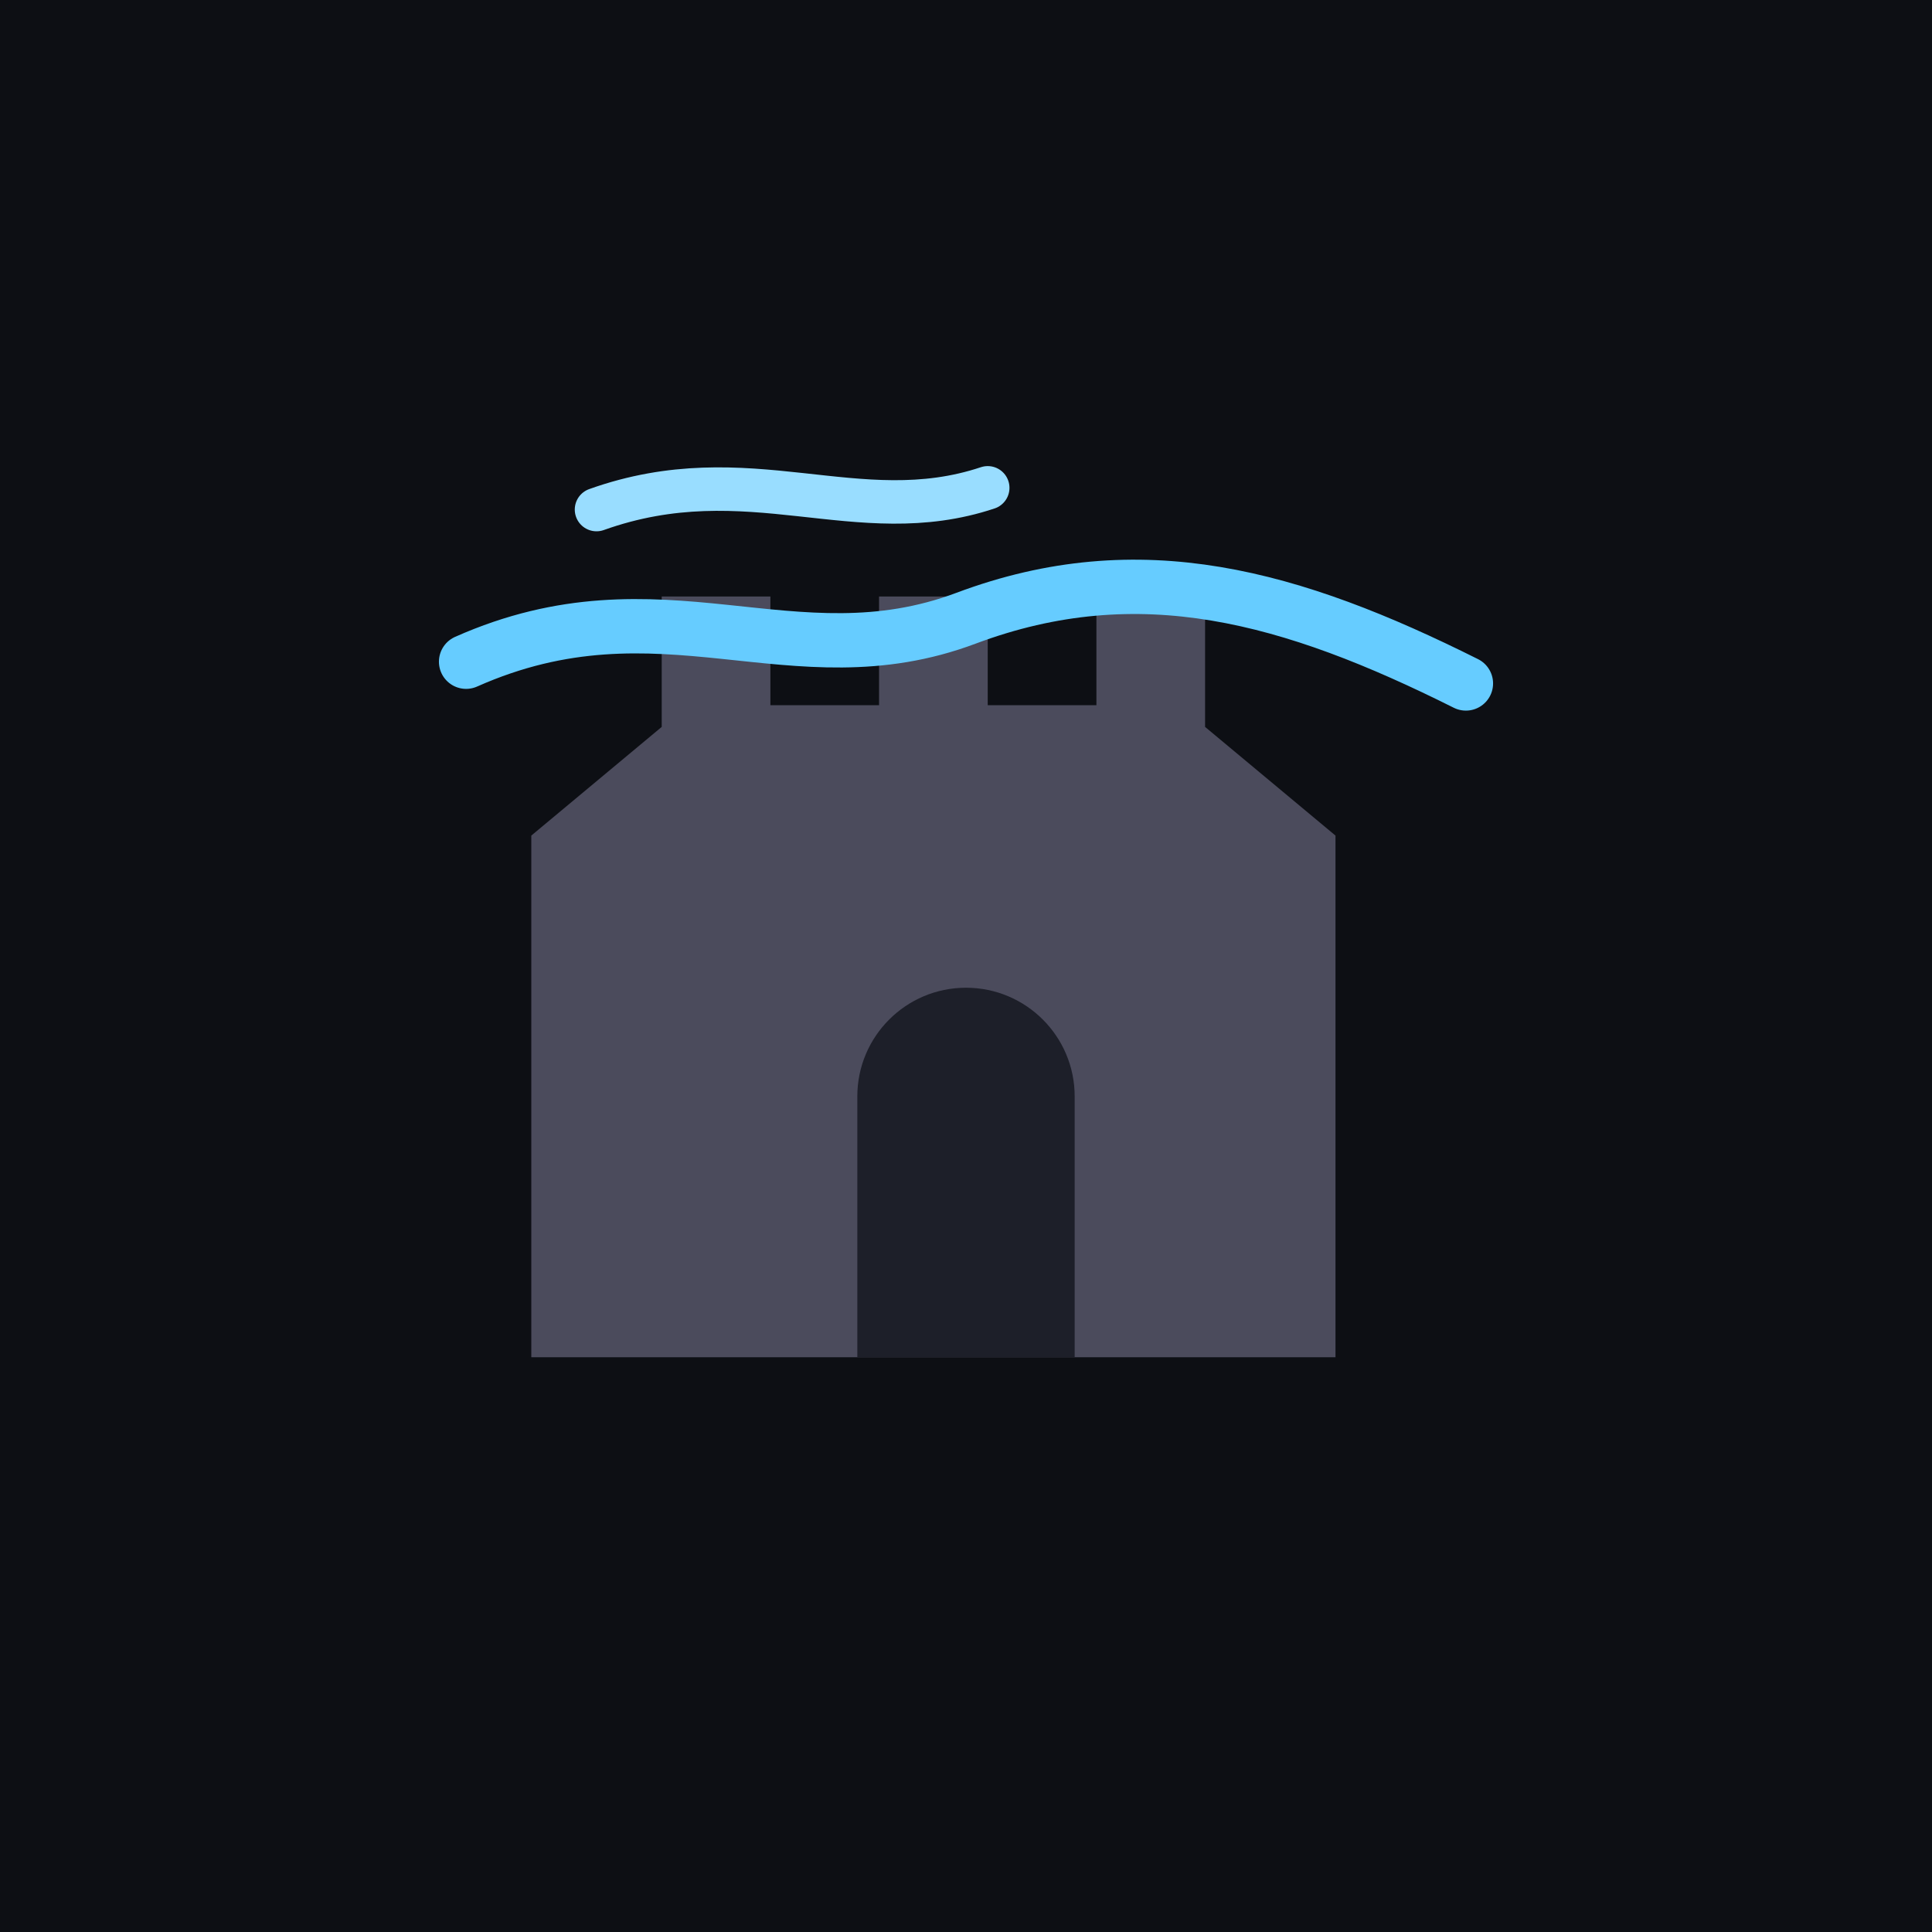
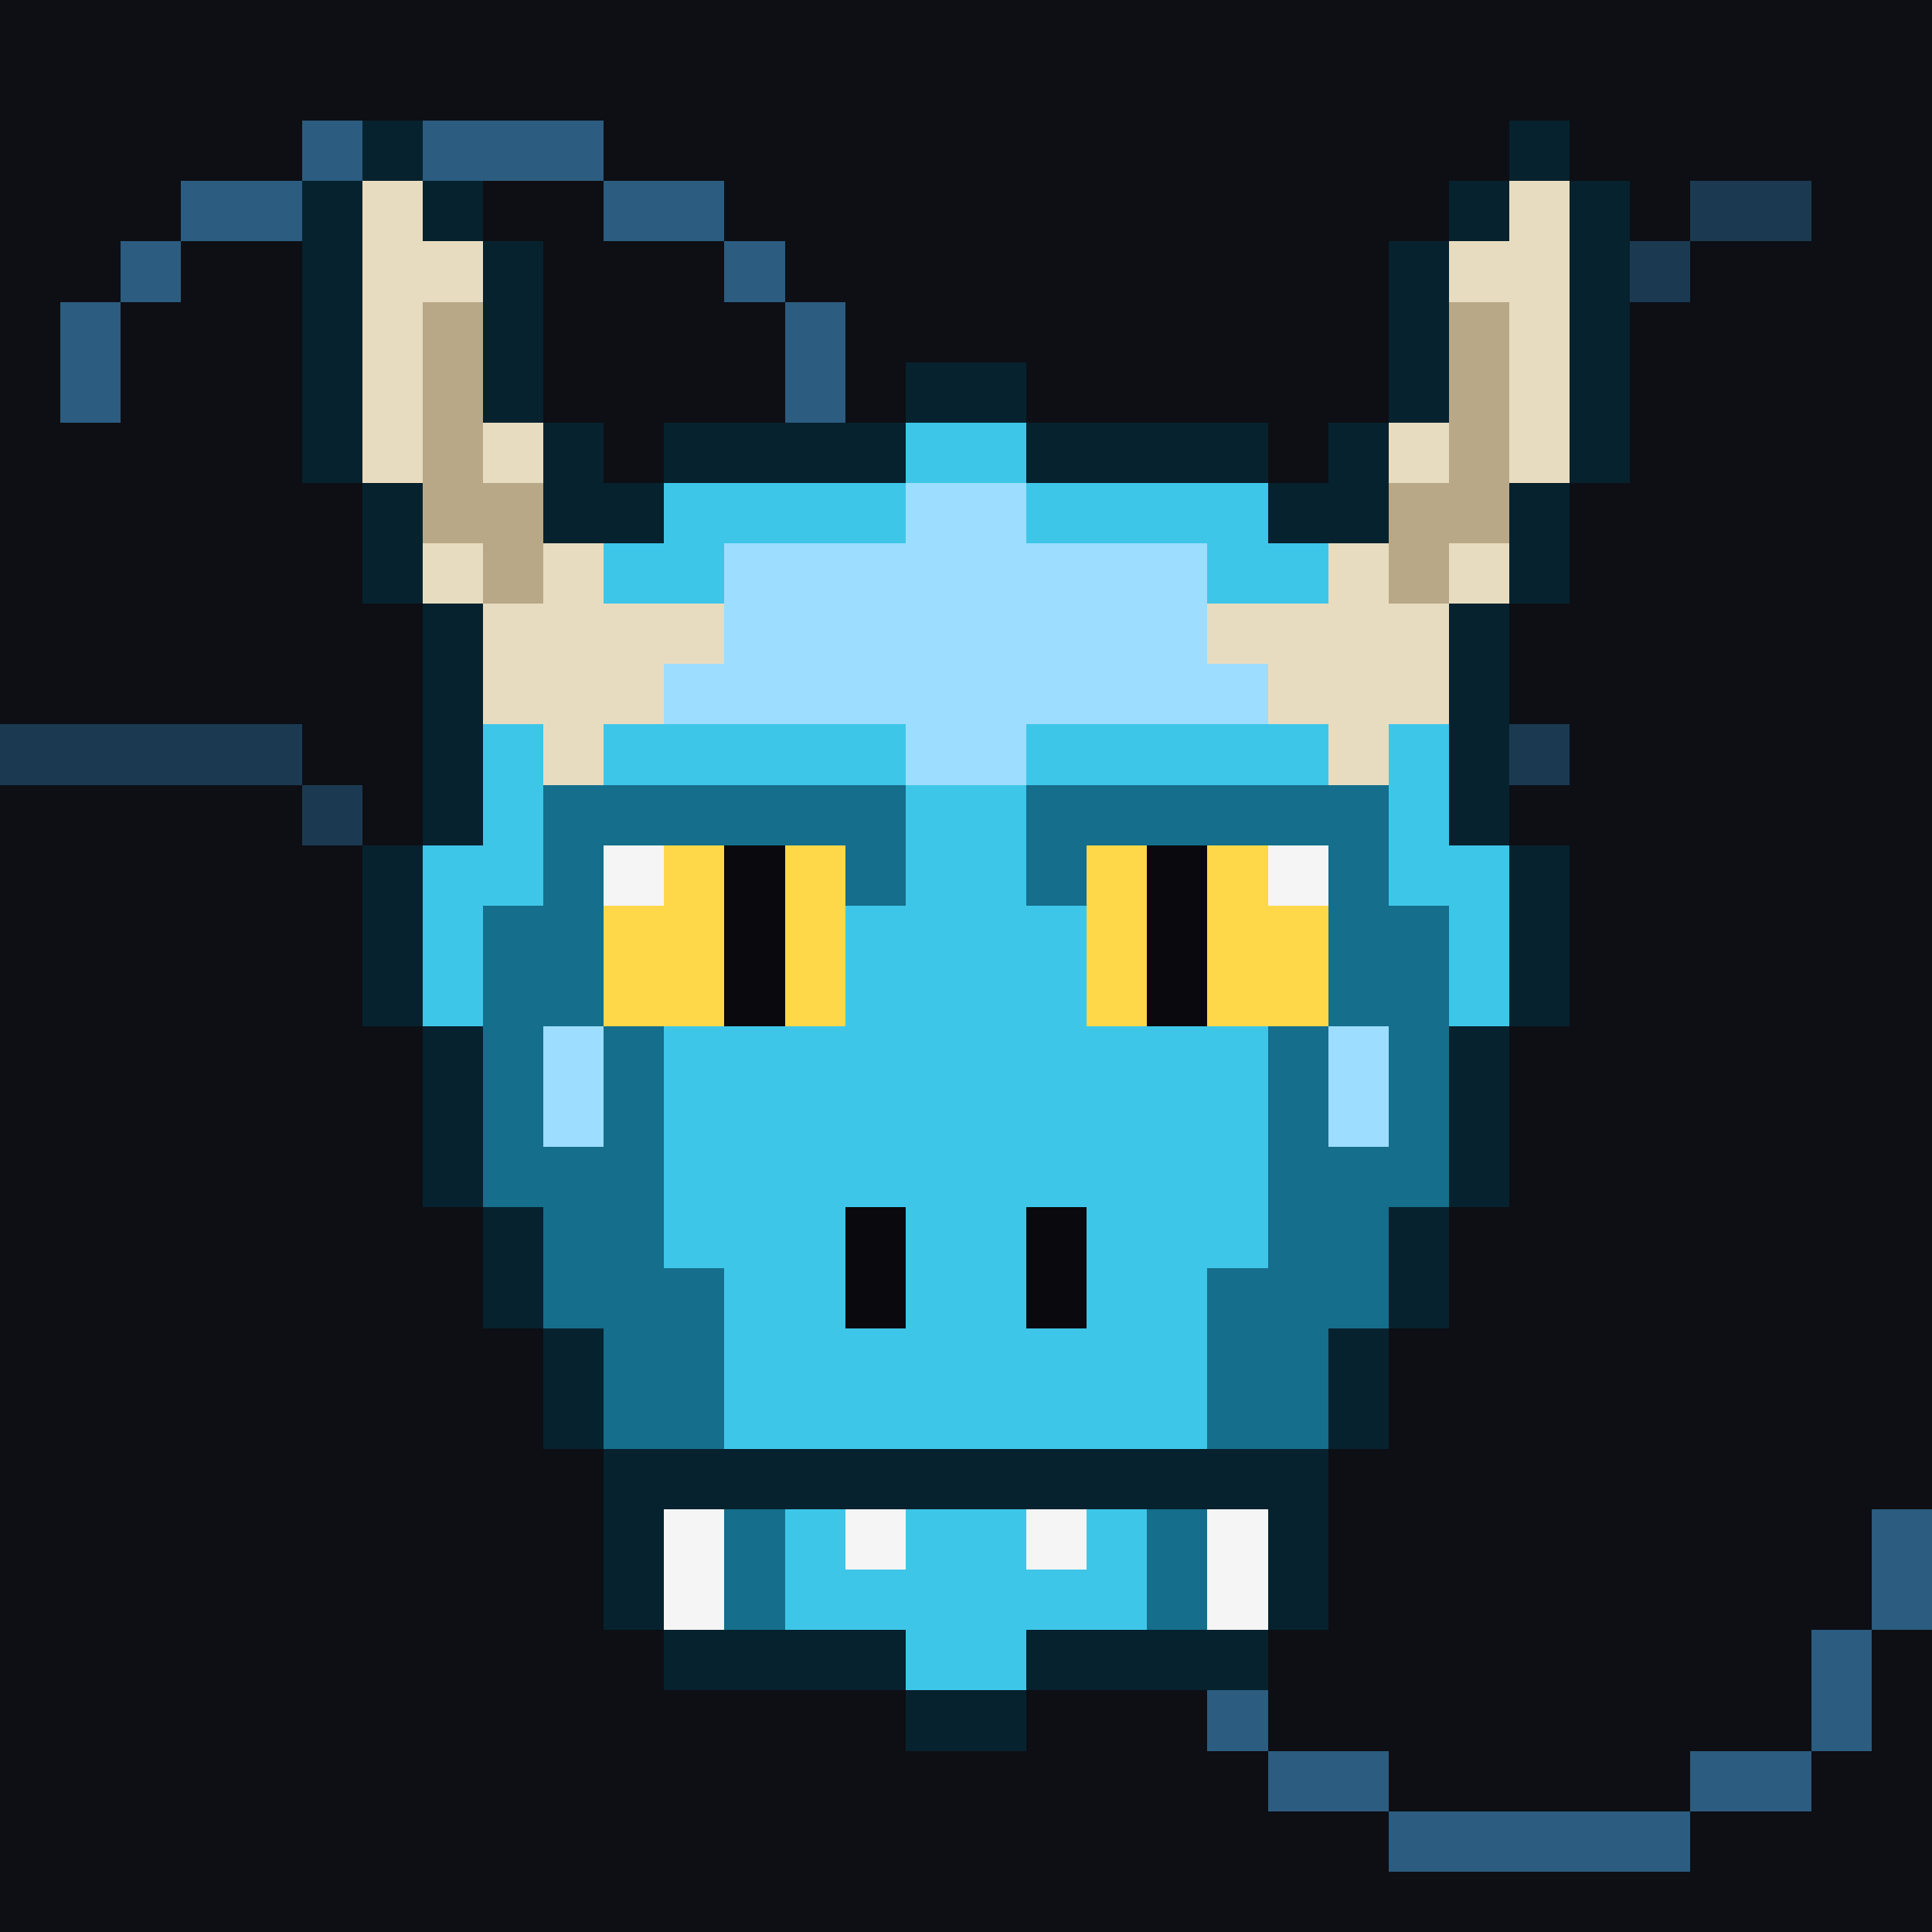
- <svg xmlns="http://www.w3.org/2000/svg" viewBox="0 0 128 128">
-   <rect width="128" height="128" fill="#0d0f14" />
-   <g transform="translate(64 64) scale(.72) translate(-64 -64)">
-     <path d="M24 100V52l12-10v-12h10v10h10v-10h10v10h10v-10h10v12l12 10v48z" fill="#4b4b5c" />
-     <path d="M54 100V76a10 10 0 0 1 20 0v24z" fill="#1d1f29" />
-     <path d="M18 36c18-8 30 2 46-4s30-2 46 6" fill="none" stroke="#6cf" stroke-width="5" stroke-linecap="round" />
-     <path d="M30 22c14-5 24 2 36-2" fill="none" stroke="#9df" stroke-width="4" stroke-linecap="round" />
-   </g>
+ <svg xmlns="http://www.w3.org/2000/svg" viewBox="0 0 32 32" shape-rendering="crispEdges">
+   <rect x="0" y="0" width="32" height="1" fill="#0d0f14" />
+   <rect x="0" y="1" width="32" height="1" fill="#0d0f14" />
+   <rect x="0" y="2" width="5" height="1" fill="#0d0f14" />
+   <rect x="5" y="2" width="1" height="1" fill="#2c5c80" />
+   <rect x="6" y="2" width="1" height="1" fill="#06222e" />
+   <rect x="7" y="2" width="3" height="1" fill="#2c5c80" />
+   <rect x="10" y="2" width="15" height="1" fill="#0d0f14" />
+   <rect x="25" y="2" width="1" height="1" fill="#06222e" />
+   <rect x="26" y="2" width="6" height="1" fill="#0d0f14" />
+   <rect x="0" y="3" width="3" height="1" fill="#0d0f14" />
+   <rect x="3" y="3" width="2" height="1" fill="#2c5c80" />
+   <rect x="5" y="3" width="1" height="1" fill="#06222e" />
+   <rect x="6" y="3" width="1" height="1" fill="#e8dcc0" />
+   <rect x="7" y="3" width="1" height="1" fill="#06222e" />
+   <rect x="8" y="3" width="2" height="1" fill="#0d0f14" />
+   <rect x="10" y="3" width="2" height="1" fill="#2c5c80" />
+   <rect x="12" y="3" width="12" height="1" fill="#0d0f14" />
+   <rect x="24" y="3" width="1" height="1" fill="#06222e" />
+   <rect x="25" y="3" width="1" height="1" fill="#e8dcc0" />
+   <rect x="26" y="3" width="1" height="1" fill="#06222e" />
+   <rect x="27" y="3" width="1" height="1" fill="#0d0f14" />
+   <rect x="28" y="3" width="2" height="1" fill="#1b3a52" />
+   <rect x="30" y="3" width="2" height="1" fill="#0d0f14" />
+   <rect x="0" y="4" width="2" height="1" fill="#0d0f14" />
+   <rect x="2" y="4" width="1" height="1" fill="#2c5c80" />
+   <rect x="3" y="4" width="2" height="1" fill="#0d0f14" />
+   <rect x="5" y="4" width="1" height="1" fill="#06222e" />
+   <rect x="6" y="4" width="2" height="1" fill="#e8dcc0" />
+   <rect x="8" y="4" width="1" height="1" fill="#06222e" />
+   <rect x="9" y="4" width="3" height="1" fill="#0d0f14" />
+   <rect x="12" y="4" width="1" height="1" fill="#2c5c80" />
+   <rect x="13" y="4" width="10" height="1" fill="#0d0f14" />
+   <rect x="23" y="4" width="1" height="1" fill="#06222e" />
+   <rect x="24" y="4" width="2" height="1" fill="#e8dcc0" />
+   <rect x="26" y="4" width="1" height="1" fill="#06222e" />
+   <rect x="27" y="4" width="1" height="1" fill="#1b3a52" />
+   <rect x="28" y="4" width="4" height="1" fill="#0d0f14" />
+   <rect x="0" y="5" width="1" height="1" fill="#0d0f14" />
+   <rect x="1" y="5" width="1" height="1" fill="#2c5c80" />
+   <rect x="2" y="5" width="3" height="1" fill="#0d0f14" />
+   <rect x="5" y="5" width="1" height="1" fill="#06222e" />
+   <rect x="6" y="5" width="1" height="1" fill="#e8dcc0" />
+   <rect x="7" y="5" width="1" height="1" fill="#b8a888" />
+   <rect x="8" y="5" width="1" height="1" fill="#06222e" />
+   <rect x="9" y="5" width="4" height="1" fill="#0d0f14" />
+   <rect x="13" y="5" width="1" height="1" fill="#2c5c80" />
+   <rect x="14" y="5" width="9" height="1" fill="#0d0f14" />
+   <rect x="23" y="5" width="1" height="1" fill="#06222e" />
+   <rect x="24" y="5" width="1" height="1" fill="#b8a888" />
+   <rect x="25" y="5" width="1" height="1" fill="#e8dcc0" />
+   <rect x="26" y="5" width="1" height="1" fill="#06222e" />
+   <rect x="27" y="5" width="5" height="1" fill="#0d0f14" />
+   <rect x="0" y="6" width="1" height="1" fill="#0d0f14" />
+   <rect x="1" y="6" width="1" height="1" fill="#2c5c80" />
+   <rect x="2" y="6" width="3" height="1" fill="#0d0f14" />
+   <rect x="5" y="6" width="1" height="1" fill="#06222e" />
+   <rect x="6" y="6" width="1" height="1" fill="#e8dcc0" />
+   <rect x="7" y="6" width="1" height="1" fill="#b8a888" />
+   <rect x="8" y="6" width="1" height="1" fill="#06222e" />
+   <rect x="9" y="6" width="4" height="1" fill="#0d0f14" />
+   <rect x="13" y="6" width="1" height="1" fill="#2c5c80" />
+   <rect x="14" y="6" width="1" height="1" fill="#0d0f14" />
+   <rect x="15" y="6" width="2" height="1" fill="#06222e" />
+   <rect x="17" y="6" width="6" height="1" fill="#0d0f14" />
+   <rect x="23" y="6" width="1" height="1" fill="#06222e" />
+   <rect x="24" y="6" width="1" height="1" fill="#b8a888" />
+   <rect x="25" y="6" width="1" height="1" fill="#e8dcc0" />
+   <rect x="26" y="6" width="1" height="1" fill="#06222e" />
+   <rect x="27" y="6" width="5" height="1" fill="#0d0f14" />
+   <rect x="0" y="7" width="5" height="1" fill="#0d0f14" />
+   <rect x="5" y="7" width="1" height="1" fill="#06222e" />
+   <rect x="6" y="7" width="1" height="1" fill="#e8dcc0" />
+   <rect x="7" y="7" width="1" height="1" fill="#b8a888" />
+   <rect x="8" y="7" width="1" height="1" fill="#e8dcc0" />
+   <rect x="9" y="7" width="1" height="1" fill="#06222e" />
+   <rect x="10" y="7" width="1" height="1" fill="#0d0f14" />
+   <rect x="11" y="7" width="4" height="1" fill="#06222e" />
+   <rect x="15" y="7" width="2" height="1" fill="#3ec6e8" />
+   <rect x="17" y="7" width="4" height="1" fill="#06222e" />
+   <rect x="21" y="7" width="1" height="1" fill="#0d0f14" />
+   <rect x="22" y="7" width="1" height="1" fill="#06222e" />
+   <rect x="23" y="7" width="1" height="1" fill="#e8dcc0" />
+   <rect x="24" y="7" width="1" height="1" fill="#b8a888" />
+   <rect x="25" y="7" width="1" height="1" fill="#e8dcc0" />
+   <rect x="26" y="7" width="1" height="1" fill="#06222e" />
+   <rect x="27" y="7" width="5" height="1" fill="#0d0f14" />
+   <rect x="0" y="8" width="6" height="1" fill="#0d0f14" />
+   <rect x="6" y="8" width="1" height="1" fill="#06222e" />
+   <rect x="7" y="8" width="2" height="1" fill="#b8a888" />
+   <rect x="9" y="8" width="2" height="1" fill="#06222e" />
+   <rect x="11" y="8" width="4" height="1" fill="#3ec6e8" />
+   <rect x="15" y="8" width="2" height="1" fill="#9dddff" />
+   <rect x="17" y="8" width="4" height="1" fill="#3ec6e8" />
+   <rect x="21" y="8" width="2" height="1" fill="#06222e" />
+   <rect x="23" y="8" width="2" height="1" fill="#b8a888" />
+   <rect x="25" y="8" width="1" height="1" fill="#06222e" />
+   <rect x="26" y="8" width="6" height="1" fill="#0d0f14" />
+   <rect x="0" y="9" width="6" height="1" fill="#0d0f14" />
+   <rect x="6" y="9" width="1" height="1" fill="#06222e" />
+   <rect x="7" y="9" width="1" height="1" fill="#e8dcc0" />
+   <rect x="8" y="9" width="1" height="1" fill="#b8a888" />
+   <rect x="9" y="9" width="1" height="1" fill="#e8dcc0" />
+   <rect x="10" y="9" width="2" height="1" fill="#3ec6e8" />
+   <rect x="12" y="9" width="8" height="1" fill="#9dddff" />
+   <rect x="20" y="9" width="2" height="1" fill="#3ec6e8" />
+   <rect x="22" y="9" width="1" height="1" fill="#e8dcc0" />
+   <rect x="23" y="9" width="1" height="1" fill="#b8a888" />
+   <rect x="24" y="9" width="1" height="1" fill="#e8dcc0" />
+   <rect x="25" y="9" width="1" height="1" fill="#06222e" />
+   <rect x="26" y="9" width="6" height="1" fill="#0d0f14" />
+   <rect x="0" y="10" width="7" height="1" fill="#0d0f14" />
+   <rect x="7" y="10" width="1" height="1" fill="#06222e" />
+   <rect x="8" y="10" width="4" height="1" fill="#e8dcc0" />
+   <rect x="12" y="10" width="8" height="1" fill="#9dddff" />
+   <rect x="20" y="10" width="4" height="1" fill="#e8dcc0" />
+   <rect x="24" y="10" width="1" height="1" fill="#06222e" />
+   <rect x="25" y="10" width="7" height="1" fill="#0d0f14" />
+   <rect x="0" y="11" width="7" height="1" fill="#0d0f14" />
+   <rect x="7" y="11" width="1" height="1" fill="#06222e" />
+   <rect x="8" y="11" width="3" height="1" fill="#e8dcc0" />
+   <rect x="11" y="11" width="10" height="1" fill="#9dddff" />
+   <rect x="21" y="11" width="3" height="1" fill="#e8dcc0" />
+   <rect x="24" y="11" width="1" height="1" fill="#06222e" />
+   <rect x="25" y="11" width="7" height="1" fill="#0d0f14" />
+   <rect x="0" y="12" width="5" height="1" fill="#1b3a52" />
+   <rect x="5" y="12" width="2" height="1" fill="#0d0f14" />
+   <rect x="7" y="12" width="1" height="1" fill="#06222e" />
+   <rect x="8" y="12" width="1" height="1" fill="#3ec6e8" />
+   <rect x="9" y="12" width="1" height="1" fill="#e8dcc0" />
+   <rect x="10" y="12" width="5" height="1" fill="#3ec6e8" />
+   <rect x="15" y="12" width="2" height="1" fill="#9dddff" />
+   <rect x="17" y="12" width="5" height="1" fill="#3ec6e8" />
+   <rect x="22" y="12" width="1" height="1" fill="#e8dcc0" />
+   <rect x="23" y="12" width="1" height="1" fill="#3ec6e8" />
+   <rect x="24" y="12" width="1" height="1" fill="#06222e" />
+   <rect x="25" y="12" width="1" height="1" fill="#1b3a52" />
+   <rect x="26" y="12" width="6" height="1" fill="#0d0f14" />
+   <rect x="0" y="13" width="5" height="1" fill="#0d0f14" />
+   <rect x="5" y="13" width="1" height="1" fill="#1b3a52" />
+   <rect x="6" y="13" width="1" height="1" fill="#0d0f14" />
+   <rect x="7" y="13" width="1" height="1" fill="#06222e" />
+   <rect x="8" y="13" width="1" height="1" fill="#3ec6e8" />
+   <rect x="9" y="13" width="6" height="1" fill="#146e8c" />
+   <rect x="15" y="13" width="2" height="1" fill="#3ec6e8" />
+   <rect x="17" y="13" width="6" height="1" fill="#146e8c" />
+   <rect x="23" y="13" width="1" height="1" fill="#3ec6e8" />
+   <rect x="24" y="13" width="1" height="1" fill="#06222e" />
+   <rect x="25" y="13" width="7" height="1" fill="#0d0f14" />
+   <rect x="0" y="14" width="6" height="1" fill="#0d0f14" />
+   <rect x="6" y="14" width="1" height="1" fill="#06222e" />
+   <rect x="7" y="14" width="2" height="1" fill="#3ec6e8" />
+   <rect x="9" y="14" width="1" height="1" fill="#146e8c" />
+   <rect x="10" y="14" width="1" height="1" fill="#f5f5f5" />
+   <rect x="11" y="14" width="1" height="1" fill="#ffd84a" />
+   <rect x="12" y="14" width="1" height="1" fill="#0a0a0e" />
+   <rect x="13" y="14" width="1" height="1" fill="#ffd84a" />
+   <rect x="14" y="14" width="1" height="1" fill="#146e8c" />
+   <rect x="15" y="14" width="2" height="1" fill="#3ec6e8" />
+   <rect x="17" y="14" width="1" height="1" fill="#146e8c" />
+   <rect x="18" y="14" width="1" height="1" fill="#ffd84a" />
+   <rect x="19" y="14" width="1" height="1" fill="#0a0a0e" />
+   <rect x="20" y="14" width="1" height="1" fill="#ffd84a" />
+   <rect x="21" y="14" width="1" height="1" fill="#f5f5f5" />
+   <rect x="22" y="14" width="1" height="1" fill="#146e8c" />
+   <rect x="23" y="14" width="2" height="1" fill="#3ec6e8" />
+   <rect x="25" y="14" width="1" height="1" fill="#06222e" />
+   <rect x="26" y="14" width="6" height="1" fill="#0d0f14" />
+   <rect x="0" y="15" width="6" height="1" fill="#0d0f14" />
+   <rect x="6" y="15" width="1" height="1" fill="#06222e" />
+   <rect x="7" y="15" width="1" height="1" fill="#3ec6e8" />
+   <rect x="8" y="15" width="2" height="1" fill="#146e8c" />
+   <rect x="10" y="15" width="2" height="1" fill="#ffd84a" />
+   <rect x="12" y="15" width="1" height="1" fill="#0a0a0e" />
+   <rect x="13" y="15" width="1" height="1" fill="#ffd84a" />
+   <rect x="14" y="15" width="4" height="1" fill="#3ec6e8" />
+   <rect x="18" y="15" width="1" height="1" fill="#ffd84a" />
+   <rect x="19" y="15" width="1" height="1" fill="#0a0a0e" />
+   <rect x="20" y="15" width="2" height="1" fill="#ffd84a" />
+   <rect x="22" y="15" width="2" height="1" fill="#146e8c" />
+   <rect x="24" y="15" width="1" height="1" fill="#3ec6e8" />
+   <rect x="25" y="15" width="1" height="1" fill="#06222e" />
+   <rect x="26" y="15" width="6" height="1" fill="#0d0f14" />
+   <rect x="0" y="16" width="6" height="1" fill="#0d0f14" />
+   <rect x="6" y="16" width="1" height="1" fill="#06222e" />
+   <rect x="7" y="16" width="1" height="1" fill="#3ec6e8" />
+   <rect x="8" y="16" width="2" height="1" fill="#146e8c" />
+   <rect x="10" y="16" width="2" height="1" fill="#ffd84a" />
+   <rect x="12" y="16" width="1" height="1" fill="#0a0a0e" />
+   <rect x="13" y="16" width="1" height="1" fill="#ffd84a" />
+   <rect x="14" y="16" width="4" height="1" fill="#3ec6e8" />
+   <rect x="18" y="16" width="1" height="1" fill="#ffd84a" />
+   <rect x="19" y="16" width="1" height="1" fill="#0a0a0e" />
+   <rect x="20" y="16" width="2" height="1" fill="#ffd84a" />
+   <rect x="22" y="16" width="2" height="1" fill="#146e8c" />
+   <rect x="24" y="16" width="1" height="1" fill="#3ec6e8" />
+   <rect x="25" y="16" width="1" height="1" fill="#06222e" />
+   <rect x="26" y="16" width="6" height="1" fill="#0d0f14" />
+   <rect x="0" y="17" width="7" height="1" fill="#0d0f14" />
+   <rect x="7" y="17" width="1" height="1" fill="#06222e" />
+   <rect x="8" y="17" width="1" height="1" fill="#146e8c" />
+   <rect x="9" y="17" width="1" height="1" fill="#9dddff" />
+   <rect x="10" y="17" width="1" height="1" fill="#146e8c" />
+   <rect x="11" y="17" width="10" height="1" fill="#3ec6e8" />
+   <rect x="21" y="17" width="1" height="1" fill="#146e8c" />
+   <rect x="22" y="17" width="1" height="1" fill="#9dddff" />
+   <rect x="23" y="17" width="1" height="1" fill="#146e8c" />
+   <rect x="24" y="17" width="1" height="1" fill="#06222e" />
+   <rect x="25" y="17" width="7" height="1" fill="#0d0f14" />
+   <rect x="0" y="18" width="7" height="1" fill="#0d0f14" />
+   <rect x="7" y="18" width="1" height="1" fill="#06222e" />
+   <rect x="8" y="18" width="1" height="1" fill="#146e8c" />
+   <rect x="9" y="18" width="1" height="1" fill="#9dddff" />
+   <rect x="10" y="18" width="1" height="1" fill="#146e8c" />
+   <rect x="11" y="18" width="10" height="1" fill="#3ec6e8" />
+   <rect x="21" y="18" width="1" height="1" fill="#146e8c" />
+   <rect x="22" y="18" width="1" height="1" fill="#9dddff" />
+   <rect x="23" y="18" width="1" height="1" fill="#146e8c" />
+   <rect x="24" y="18" width="1" height="1" fill="#06222e" />
+   <rect x="25" y="18" width="7" height="1" fill="#0d0f14" />
+   <rect x="0" y="19" width="7" height="1" fill="#0d0f14" />
+   <rect x="7" y="19" width="1" height="1" fill="#06222e" />
+   <rect x="8" y="19" width="3" height="1" fill="#146e8c" />
+   <rect x="11" y="19" width="10" height="1" fill="#3ec6e8" />
+   <rect x="21" y="19" width="3" height="1" fill="#146e8c" />
+   <rect x="24" y="19" width="1" height="1" fill="#06222e" />
+   <rect x="25" y="19" width="7" height="1" fill="#0d0f14" />
+   <rect x="0" y="20" width="8" height="1" fill="#0d0f14" />
+   <rect x="8" y="20" width="1" height="1" fill="#06222e" />
+   <rect x="9" y="20" width="2" height="1" fill="#146e8c" />
+   <rect x="11" y="20" width="3" height="1" fill="#3ec6e8" />
+   <rect x="14" y="20" width="1" height="1" fill="#0a0a0e" />
+   <rect x="15" y="20" width="2" height="1" fill="#3ec6e8" />
+   <rect x="17" y="20" width="1" height="1" fill="#0a0a0e" />
+   <rect x="18" y="20" width="3" height="1" fill="#3ec6e8" />
+   <rect x="21" y="20" width="2" height="1" fill="#146e8c" />
+   <rect x="23" y="20" width="1" height="1" fill="#06222e" />
+   <rect x="24" y="20" width="8" height="1" fill="#0d0f14" />
+   <rect x="0" y="21" width="8" height="1" fill="#0d0f14" />
+   <rect x="8" y="21" width="1" height="1" fill="#06222e" />
+   <rect x="9" y="21" width="3" height="1" fill="#146e8c" />
+   <rect x="12" y="21" width="2" height="1" fill="#3ec6e8" />
+   <rect x="14" y="21" width="1" height="1" fill="#0a0a0e" />
+   <rect x="15" y="21" width="2" height="1" fill="#3ec6e8" />
+   <rect x="17" y="21" width="1" height="1" fill="#0a0a0e" />
+   <rect x="18" y="21" width="2" height="1" fill="#3ec6e8" />
+   <rect x="20" y="21" width="3" height="1" fill="#146e8c" />
+   <rect x="23" y="21" width="1" height="1" fill="#06222e" />
+   <rect x="24" y="21" width="8" height="1" fill="#0d0f14" />
+   <rect x="0" y="22" width="9" height="1" fill="#0d0f14" />
+   <rect x="9" y="22" width="1" height="1" fill="#06222e" />
+   <rect x="10" y="22" width="2" height="1" fill="#146e8c" />
+   <rect x="12" y="22" width="8" height="1" fill="#3ec6e8" />
+   <rect x="20" y="22" width="2" height="1" fill="#146e8c" />
+   <rect x="22" y="22" width="1" height="1" fill="#06222e" />
+   <rect x="23" y="22" width="9" height="1" fill="#0d0f14" />
+   <rect x="0" y="23" width="9" height="1" fill="#0d0f14" />
+   <rect x="9" y="23" width="1" height="1" fill="#06222e" />
+   <rect x="10" y="23" width="2" height="1" fill="#146e8c" />
+   <rect x="12" y="23" width="8" height="1" fill="#3ec6e8" />
+   <rect x="20" y="23" width="2" height="1" fill="#146e8c" />
+   <rect x="22" y="23" width="1" height="1" fill="#06222e" />
+   <rect x="23" y="23" width="9" height="1" fill="#0d0f14" />
+   <rect x="0" y="24" width="10" height="1" fill="#0d0f14" />
+   <rect x="10" y="24" width="12" height="1" fill="#06222e" />
+   <rect x="22" y="24" width="10" height="1" fill="#0d0f14" />
+   <rect x="0" y="25" width="10" height="1" fill="#0d0f14" />
+   <rect x="10" y="25" width="1" height="1" fill="#06222e" />
+   <rect x="11" y="25" width="1" height="1" fill="#f5f5f5" />
+   <rect x="12" y="25" width="1" height="1" fill="#146e8c" />
+   <rect x="13" y="25" width="1" height="1" fill="#3ec6e8" />
+   <rect x="14" y="25" width="1" height="1" fill="#f5f5f5" />
+   <rect x="15" y="25" width="2" height="1" fill="#3ec6e8" />
+   <rect x="17" y="25" width="1" height="1" fill="#f5f5f5" />
+   <rect x="18" y="25" width="1" height="1" fill="#3ec6e8" />
+   <rect x="19" y="25" width="1" height="1" fill="#146e8c" />
+   <rect x="20" y="25" width="1" height="1" fill="#f5f5f5" />
+   <rect x="21" y="25" width="1" height="1" fill="#06222e" />
+   <rect x="22" y="25" width="9" height="1" fill="#0d0f14" />
+   <rect x="31" y="25" width="1" height="1" fill="#2c5c80" />
+   <rect x="0" y="26" width="10" height="1" fill="#0d0f14" />
+   <rect x="10" y="26" width="1" height="1" fill="#06222e" />
+   <rect x="11" y="26" width="1" height="1" fill="#f5f5f5" />
+   <rect x="12" y="26" width="1" height="1" fill="#146e8c" />
+   <rect x="13" y="26" width="6" height="1" fill="#3ec6e8" />
+   <rect x="19" y="26" width="1" height="1" fill="#146e8c" />
+   <rect x="20" y="26" width="1" height="1" fill="#f5f5f5" />
+   <rect x="21" y="26" width="1" height="1" fill="#06222e" />
+   <rect x="22" y="26" width="9" height="1" fill="#0d0f14" />
+   <rect x="31" y="26" width="1" height="1" fill="#2c5c80" />
+   <rect x="0" y="27" width="11" height="1" fill="#0d0f14" />
+   <rect x="11" y="27" width="4" height="1" fill="#06222e" />
+   <rect x="15" y="27" width="2" height="1" fill="#3ec6e8" />
+   <rect x="17" y="27" width="4" height="1" fill="#06222e" />
+   <rect x="21" y="27" width="9" height="1" fill="#0d0f14" />
+   <rect x="30" y="27" width="1" height="1" fill="#2c5c80" />
+   <rect x="31" y="27" width="1" height="1" fill="#0d0f14" />
+   <rect x="0" y="28" width="15" height="1" fill="#0d0f14" />
+   <rect x="15" y="28" width="2" height="1" fill="#06222e" />
+   <rect x="17" y="28" width="3" height="1" fill="#0d0f14" />
+   <rect x="20" y="28" width="1" height="1" fill="#2c5c80" />
+   <rect x="21" y="28" width="9" height="1" fill="#0d0f14" />
+   <rect x="30" y="28" width="1" height="1" fill="#2c5c80" />
+   <rect x="31" y="28" width="1" height="1" fill="#0d0f14" />
+   <rect x="0" y="29" width="21" height="1" fill="#0d0f14" />
+   <rect x="21" y="29" width="2" height="1" fill="#2c5c80" />
+   <rect x="23" y="29" width="5" height="1" fill="#0d0f14" />
+   <rect x="28" y="29" width="2" height="1" fill="#2c5c80" />
+   <rect x="30" y="29" width="2" height="1" fill="#0d0f14" />
+   <rect x="0" y="30" width="23" height="1" fill="#0d0f14" />
+   <rect x="23" y="30" width="5" height="1" fill="#2c5c80" />
+   <rect x="28" y="30" width="4" height="1" fill="#0d0f14" />
+   <rect x="0" y="31" width="32" height="1" fill="#0d0f14" />
</svg>
